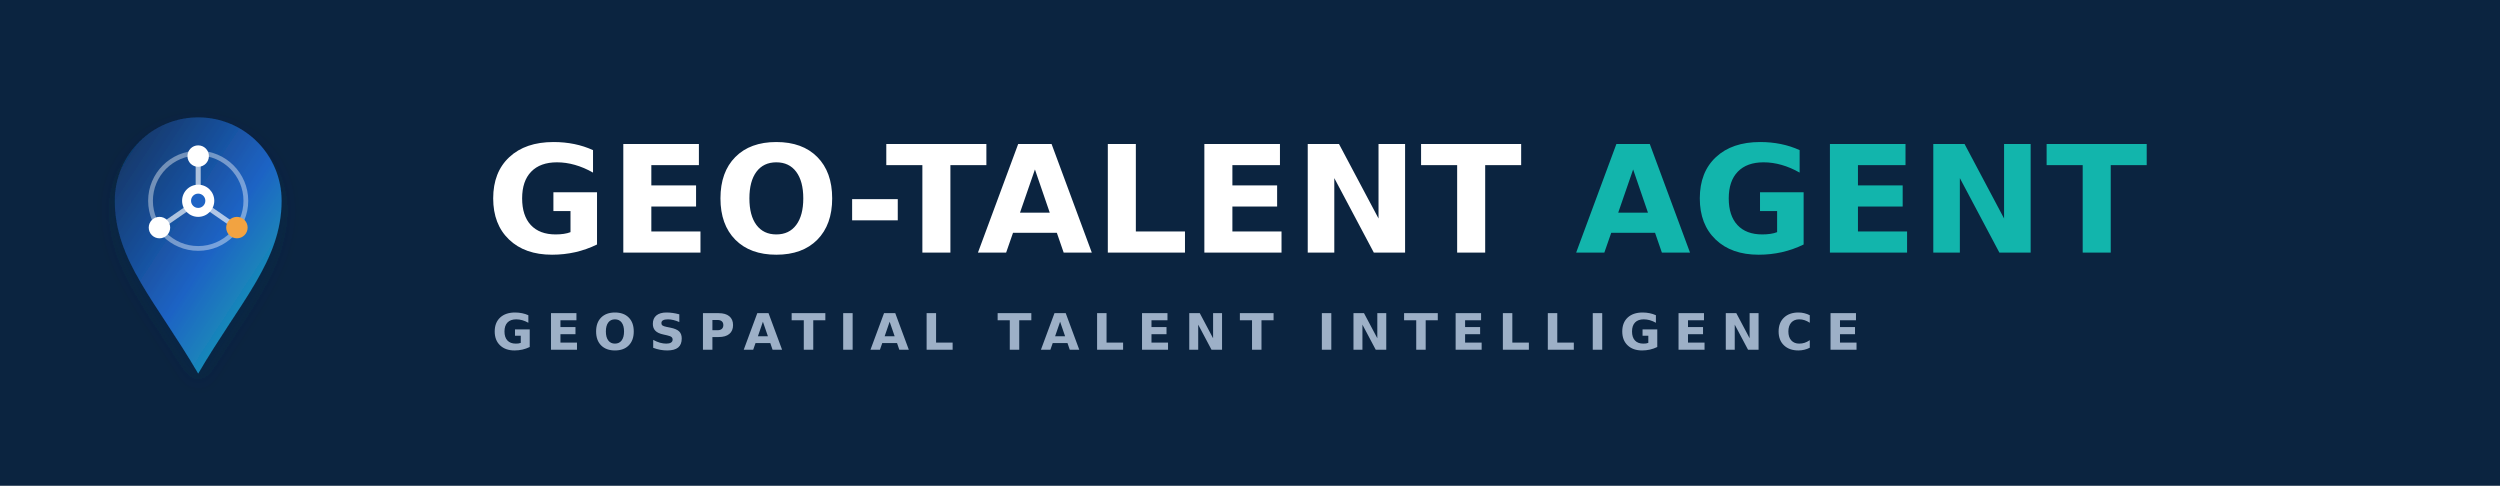
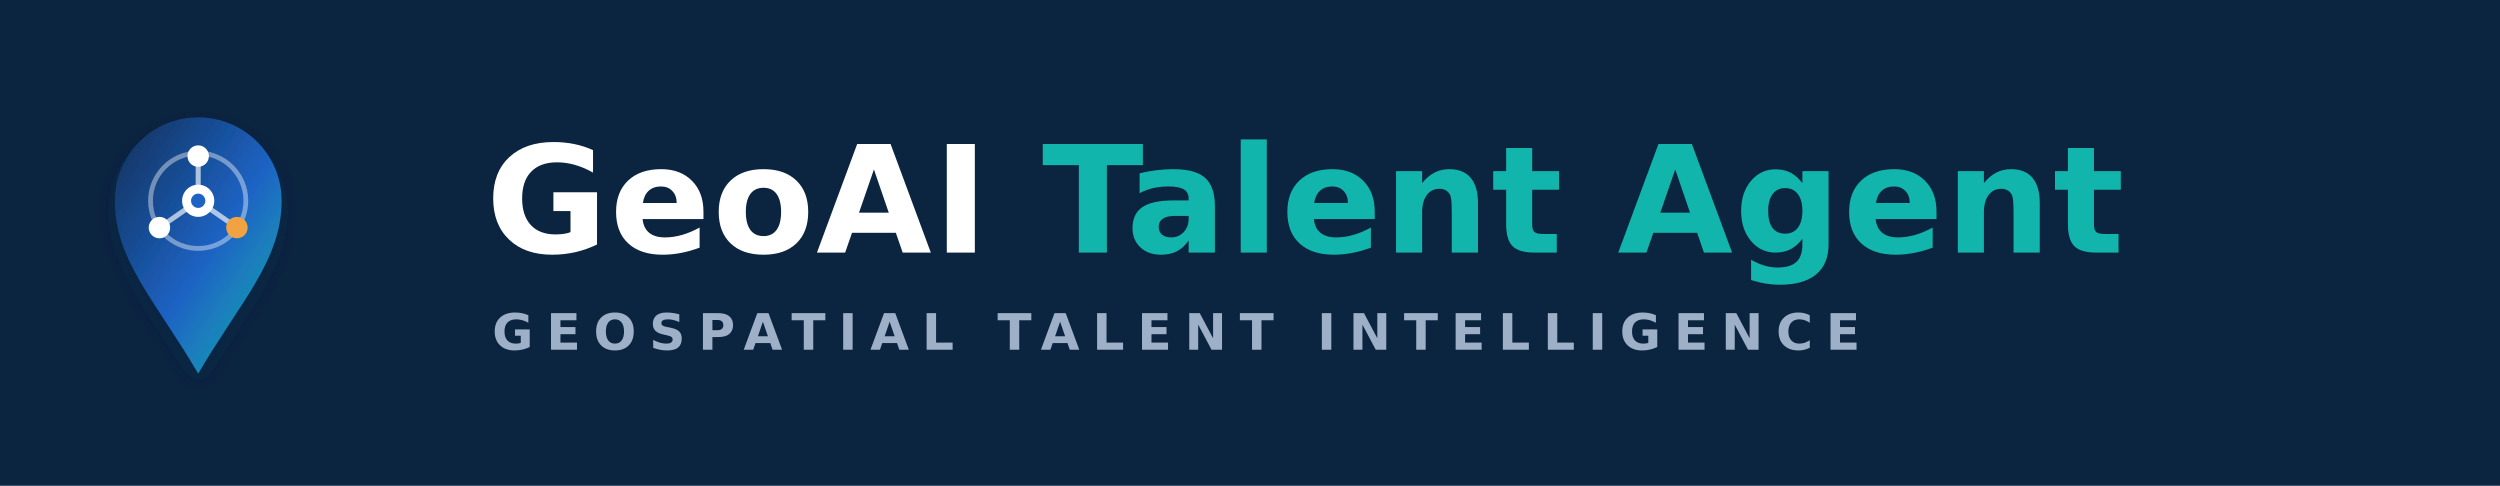
<svg xmlns="http://www.w3.org/2000/svg" width="772" height="150" viewBox="0 0 772 150" font-family="DejaVu Sans, Arial, sans-serif">
  <rect width="772" height="150" fill="#0B2440" />
  <g transform="translate(6,16) scale(0.92)">
    <defs>
      <linearGradient id="gdk" x1="0" y1="0" x2="1" y2="1">
        <stop offset="0" stop-color="#0E2F57" />
        <stop offset="0.55" stop-color="#1E63C4" />
        <stop offset="1" stop-color="#12B5AC" />
      </linearGradient>
      <filter id="sdk" x="-40%" y="-40%" width="180%" height="180%">
        <feDropShadow dx="0" dy="3" stdDeviation="3.2" flood-color="#0E2F57" flood-opacity="0.28" />
      </filter>
    </defs>
    <g filter="url(#sdk)">
      <path d="M60 108 C 46 84 32 70 32 50 A 28 28 0 1 1 88 50 C 88 70 74 84 60 108 Z" fill="url(#gdk)" />
    </g>
    <circle cx="60" cy="50" r="16" fill="none" stroke="#FFFFFF" stroke-opacity="0.40" stroke-width="1.6" />
    <line x1="60" y1="50" x2="60" y2="35" stroke="#FFFFFF" stroke-opacity="0.65" stroke-width="1.7" stroke-linecap="round" />
    <line x1="60" y1="50" x2="47" y2="59" stroke="#FFFFFF" stroke-opacity="0.65" stroke-width="1.7" stroke-linecap="round" />
    <line x1="60" y1="50" x2="73" y2="59" stroke="#FFFFFF" stroke-opacity="0.65" stroke-width="1.7" stroke-linecap="round" />
    <circle cx="60" cy="35" r="3.6" fill="#FFFFFF" />
    <circle cx="47" cy="59" r="3.6" fill="#FFFFFF" />
    <circle cx="73" cy="59" r="3.6" fill="#F2A341" />
    <circle cx="60" cy="50" r="5.4" fill="#FFFFFF" />
    <circle cx="60" cy="50" r="2.4" fill="#1E63C4" />
  </g>
-   <text x="150" y="78" font-size="46" font-weight="bold" fill="#FFFFFF" letter-spacing="0.5">GEO-TALENT <tspan fill="#12B5AC">AGENT</tspan>
+   <text x="150" y="78" font-size="46" font-weight="bold" fill="#FFFFFF" letter-spacing="0.5">GeoAI <tspan fill="#12B5AC">Talent Agent</tspan>
  </text>
  <text x="152" y="108" font-size="15.5" font-weight="bold" fill="#9DB0C7" letter-spacing="4">GEOSPATIAL  TALENT  INTELLIGENCE</text>
</svg>
